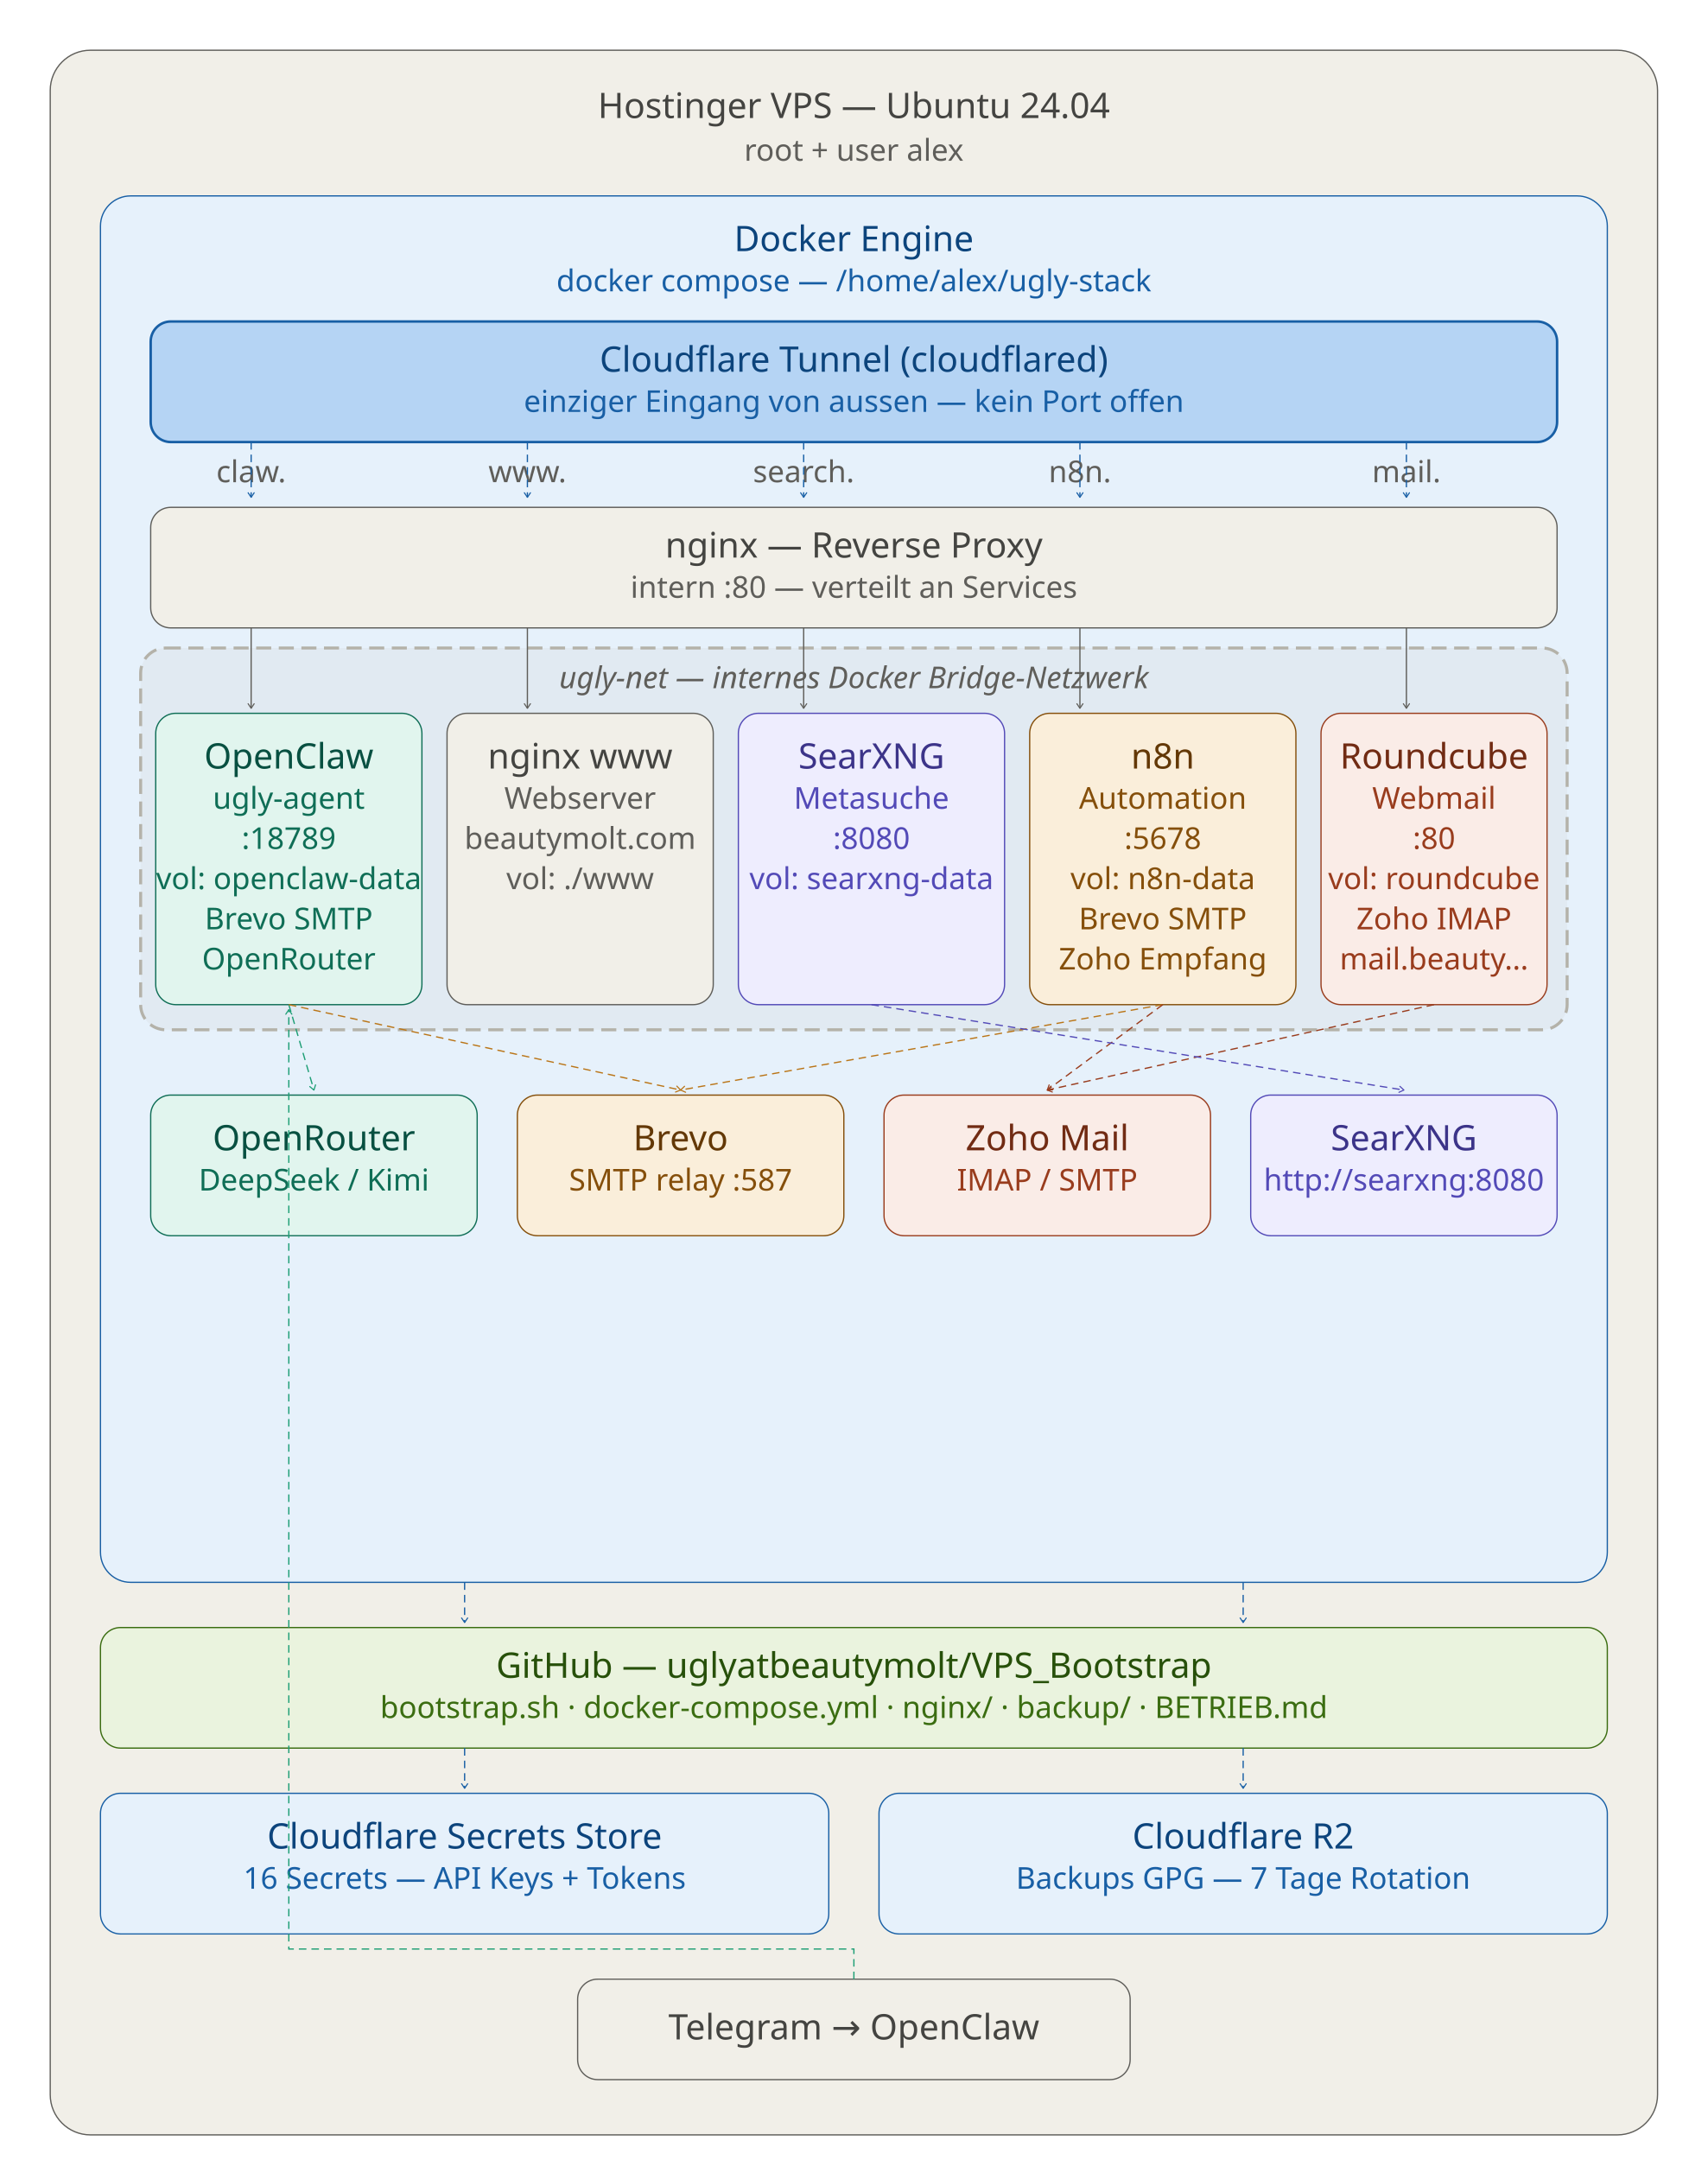
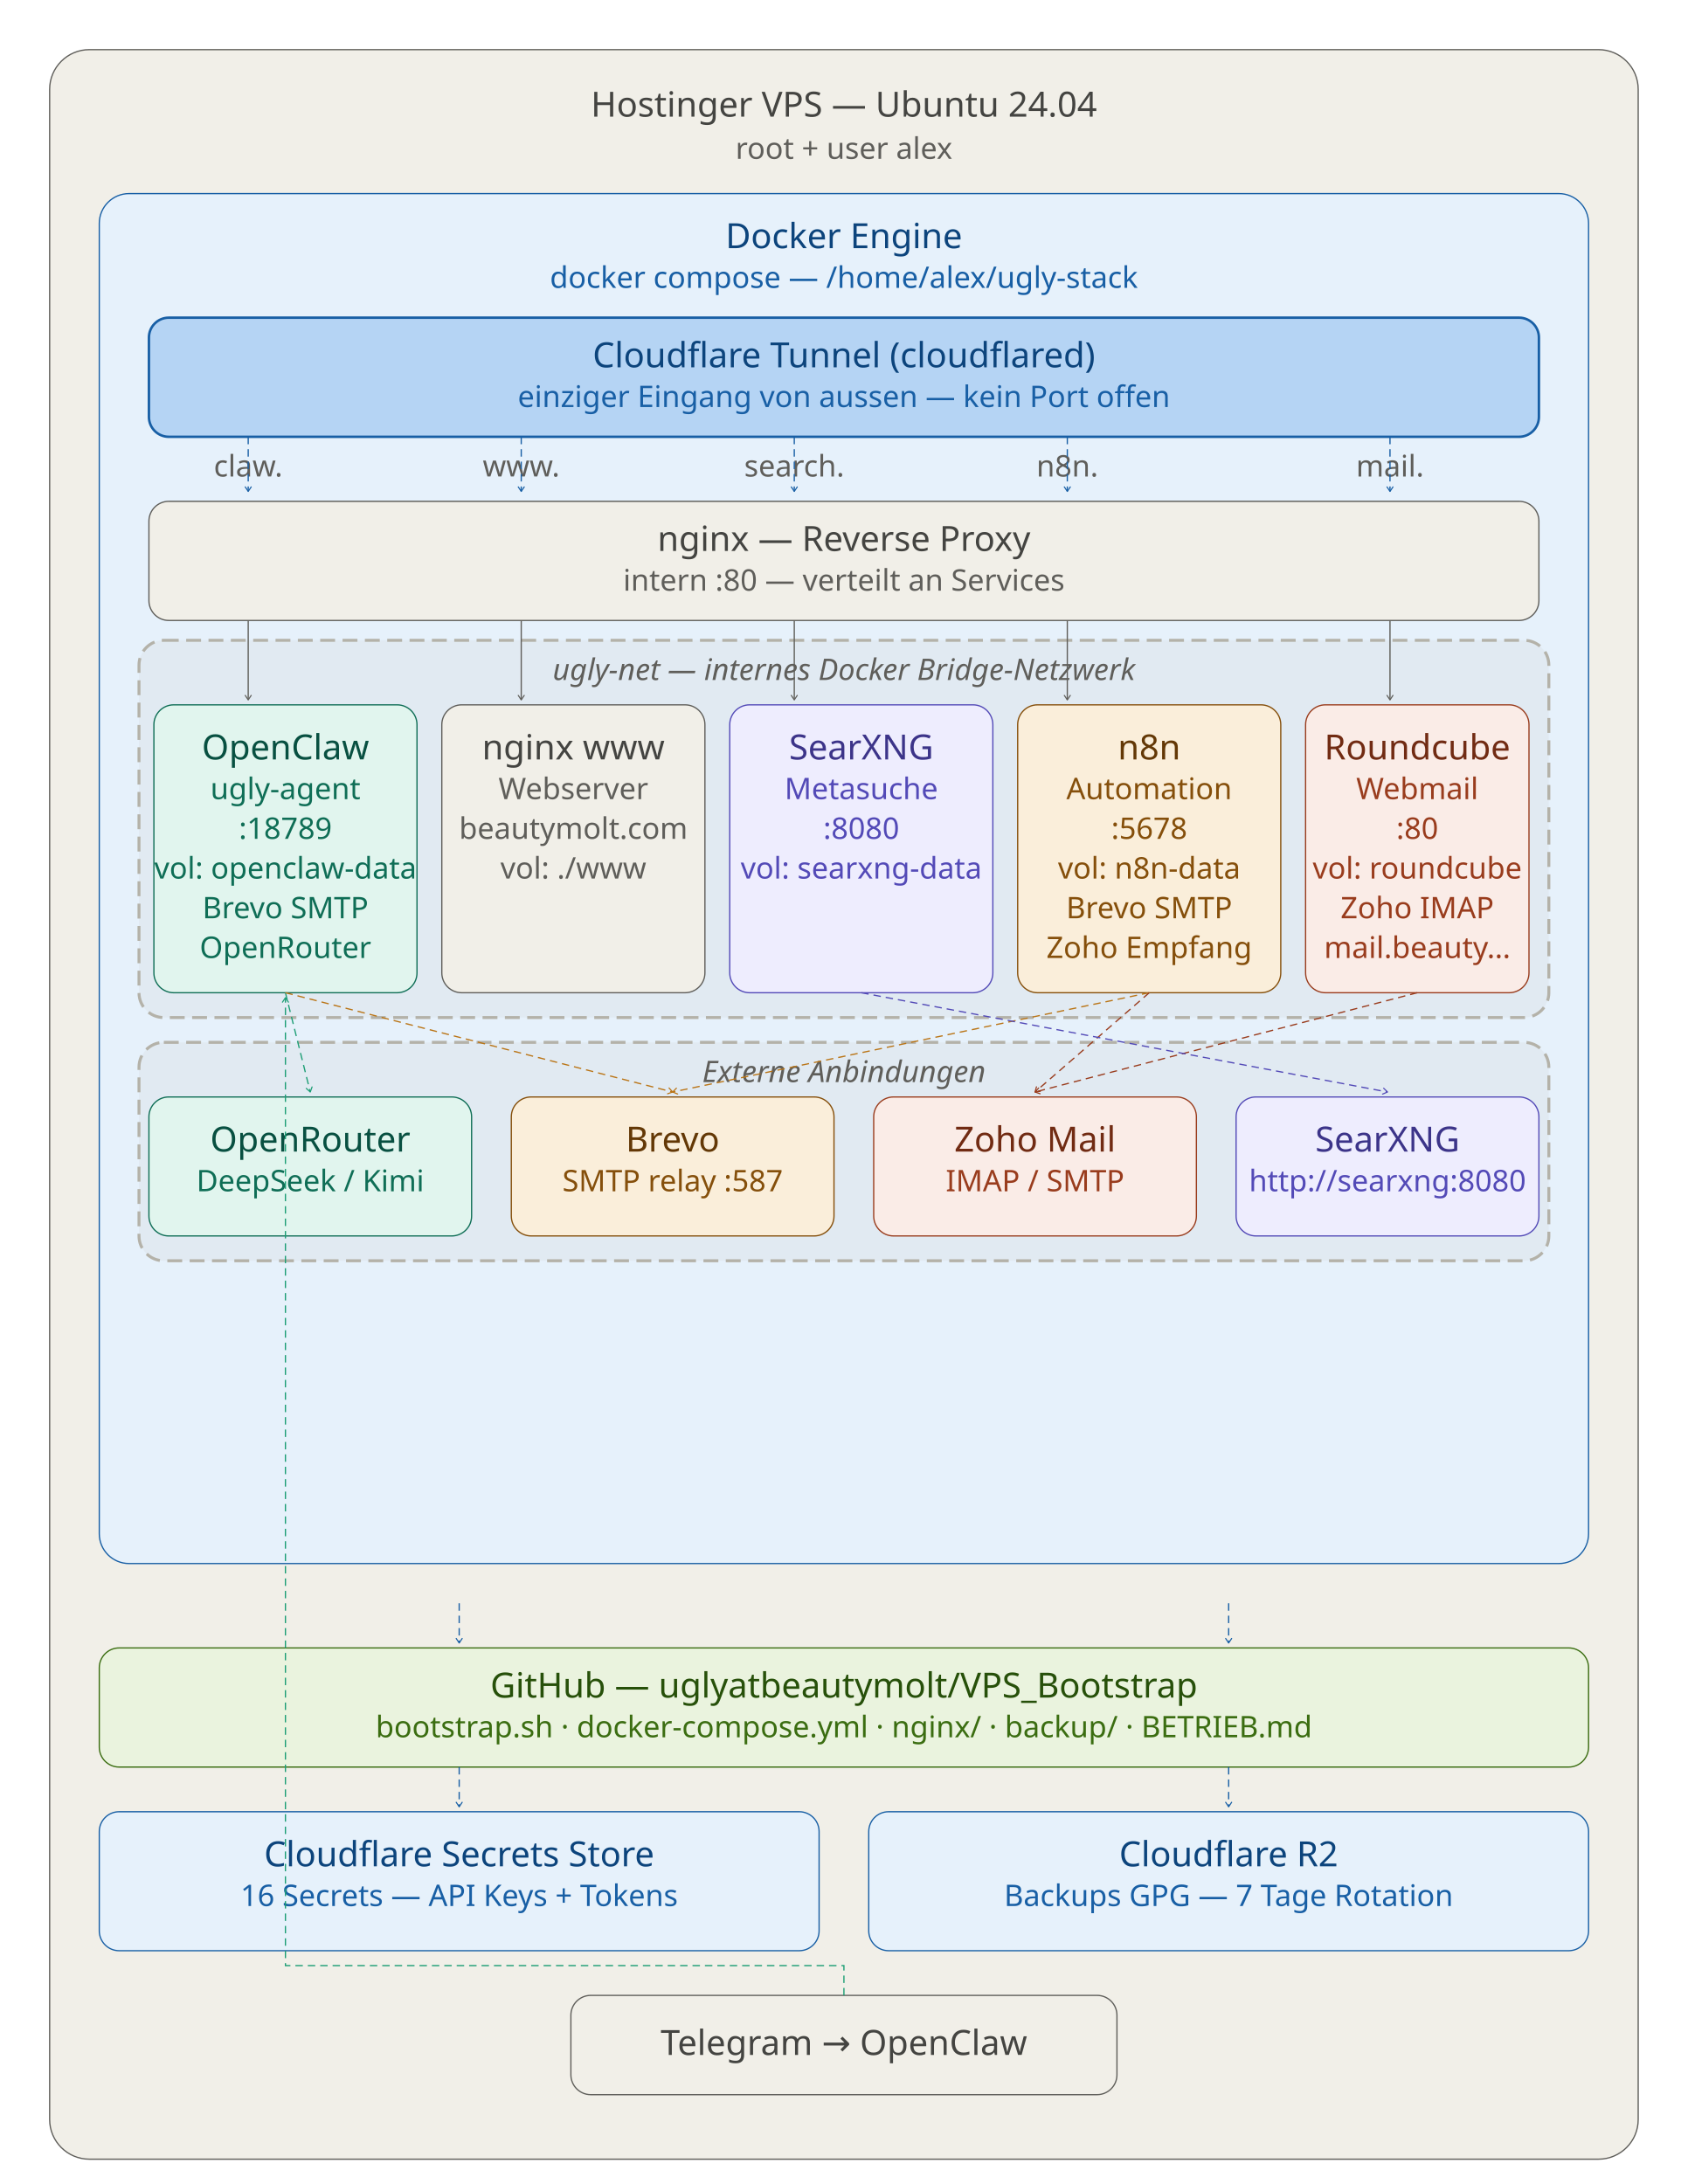
- <svg xmlns="http://www.w3.org/2000/svg" width="100%" viewBox="0 0 680 860" style="font-family: sans-serif;">
+ <svg xmlns="http://www.w3.org/2000/svg" width="100%" viewBox="0 0 680 880" style="font-family: sans-serif;">
  <defs>
    <style>
    .th { font-size: 14px; font-weight: 500; fill: #2C2C2A; }
    .ts { font-size: 12px; font-weight: 400; fill: #5F5E5A; }
    .c-gray-fill   { fill: #F1EFE8; stroke: #5F5E5A; }
    .c-blue-fill   { fill: #E6F1FB; stroke: #185FA5; }
    .c-blue-dark   { fill: #B5D4F4; stroke: #185FA5; }
    .c-teal-fill   { fill: #E1F5EE; stroke: #0F6E56; }
    .c-purple-fill { fill: #EEEDFE; stroke: #534AB7; }
    .c-amber-fill  { fill: #FAEEDA; stroke: #854F0B; }
    .c-coral-fill  { fill: #FAECE7; stroke: #993C1D; }
    .c-green-fill  { fill: #EAF3DE; stroke: #3B6D11; }
    .c-net-fill    { fill: rgba(180,178,169,0.10); stroke: #B4B2A9; }
    .th-blue   { fill: #0C447C; }
    .th-teal   { fill: #085041; }
    .th-purple { fill: #3C3489; }
    .th-amber  { fill: #633806; }
    .th-coral  { fill: #712B13; }
    .th-green  { fill: #27500A; }
    .th-gray   { fill: #444441; }
    .ts-blue   { fill: #185FA5; }
    .ts-teal   { fill: #0F6E56; }
    .ts-purple { fill: #534AB7; }
    .ts-amber  { fill: #854F0B; }
    .ts-coral  { fill: #993C1D; }
    .ts-green  { fill: #3B6D11; }
    .ts-gray   { fill: #5F5E5A; }
  </style>
    <marker id="a" viewBox="0 0 10 10" refX="8" refY="5" markerWidth="6" markerHeight="6" orient="auto-start-reverse">
      <path d="M2 1L8 5L2 9" fill="none" stroke="context-stroke" stroke-width="1.5" stroke-linecap="round" stroke-linejoin="round" />
    </marker>
  </defs>
-   <rect x="20" y="20" width="640" height="830" rx="16" class="c-gray-fill" stroke-width="0.5" />
+   <rect x="20" y="20" width="640" height="850" rx="16" class="c-gray-fill" stroke-width="0.5" />
  <text class="th th-gray" x="340" y="47" text-anchor="middle">Hostinger VPS — Ubuntu 24.04</text>
  <text class="ts ts-gray" x="340" y="64" text-anchor="middle">root + user alex</text>
  <rect x="40" y="78" width="600" height="552" rx="12" class="c-blue-fill" stroke-width="0.5" />
  <text class="th th-blue" x="340" y="100" text-anchor="middle">Docker Engine</text>
  <text class="ts ts-blue" x="340" y="116" text-anchor="middle">docker compose — /home/alex/ugly-stack</text>
  <rect x="60" y="128" width="560" height="48" class="c-blue-dark" rx="8" stroke-width="1" />
  <text class="th th-blue" x="340" y="148" text-anchor="middle">Cloudflare Tunnel (cloudflared)</text>
  <text class="ts ts-blue" x="340" y="164" text-anchor="middle">einziger Eingang von aussen — kein Port offen</text>
  <text class="ts ts-gray" x="100" y="192" text-anchor="middle">claw.</text>
  <text class="ts ts-gray" x="210" y="192" text-anchor="middle">www.</text>
  <text class="ts ts-gray" x="320" y="192" text-anchor="middle">search.</text>
  <text class="ts ts-gray" x="430" y="192" text-anchor="middle">n8n.</text>
  <text class="ts ts-gray" x="560" y="192" text-anchor="middle">mail.</text>
  <line x1="100" y1="176" x2="100" y2="198" stroke="#185FA5" stroke-width="0.5" stroke-dasharray="3 2" marker-end="url(#a)" />
  <line x1="210" y1="176" x2="210" y2="198" stroke="#185FA5" stroke-width="0.5" stroke-dasharray="3 2" marker-end="url(#a)" />
  <line x1="320" y1="176" x2="320" y2="198" stroke="#185FA5" stroke-width="0.5" stroke-dasharray="3 2" marker-end="url(#a)" />
  <line x1="430" y1="176" x2="430" y2="198" stroke="#185FA5" stroke-width="0.5" stroke-dasharray="3 2" marker-end="url(#a)" />
  <line x1="560" y1="176" x2="560" y2="198" stroke="#185FA5" stroke-width="0.5" stroke-dasharray="3 2" marker-end="url(#a)" />
  <rect x="60" y="202" width="560" height="48" rx="8" class="c-gray-fill" stroke-width="0.5" />
  <text class="th th-gray" x="340" y="222" text-anchor="middle">nginx — Reverse Proxy</text>
  <text class="ts ts-gray" x="340" y="238" text-anchor="middle">intern :80 — verteilt an Services</text>
  <rect x="56" y="258" width="568" height="152" rx="10" class="c-net-fill" stroke-width="1.2" stroke-dasharray="6 3" />
  <text class="ts ts-gray" x="340" y="274" text-anchor="middle" font-style="italic">ugly-net — internes Docker Bridge-Netzwerk</text>
  <line x1="100" y1="250" x2="100" y2="282" stroke="#5F5E5A" stroke-width="0.5" marker-end="url(#a)" />
  <line x1="210" y1="250" x2="210" y2="282" stroke="#5F5E5A" stroke-width="0.5" marker-end="url(#a)" />
  <line x1="320" y1="250" x2="320" y2="282" stroke="#5F5E5A" stroke-width="0.5" marker-end="url(#a)" />
  <line x1="430" y1="250" x2="430" y2="282" stroke="#5F5E5A" stroke-width="0.5" marker-end="url(#a)" />
  <line x1="560" y1="250" x2="560" y2="282" stroke="#5F5E5A" stroke-width="0.5" marker-end="url(#a)" />
  <rect x="62" y="284" width="106" height="116" rx="8" class="c-teal-fill" stroke-width="0.5" />
  <text class="th th-teal" x="115" y="306" text-anchor="middle">OpenClaw</text>
  <text class="ts ts-teal" x="115" y="322" text-anchor="middle">ugly-agent</text>
  <text class="ts ts-teal" x="115" y="338" text-anchor="middle">:18789</text>
  <text class="ts ts-teal" x="115" y="354" text-anchor="middle">vol: openclaw-data</text>
  <text class="ts ts-teal" x="115" y="370" text-anchor="middle">Brevo SMTP</text>
  <text class="ts ts-teal" x="115" y="386" text-anchor="middle">OpenRouter</text>
  <rect x="178" y="284" width="106" height="116" rx="8" class="c-gray-fill" stroke-width="0.5" />
  <text class="th th-gray" x="231" y="306" text-anchor="middle">nginx www</text>
  <text class="ts ts-gray" x="231" y="322" text-anchor="middle">Webserver</text>
  <text class="ts ts-gray" x="231" y="338" text-anchor="middle">beautymolt.com</text>
  <text class="ts ts-gray" x="231" y="354" text-anchor="middle">vol: ./www</text>
  <rect x="294" y="284" width="106" height="116" rx="8" class="c-purple-fill" stroke-width="0.5" />
  <text class="th th-purple" x="347" y="306" text-anchor="middle">SearXNG</text>
  <text class="ts ts-purple" x="347" y="322" text-anchor="middle">Metasuche</text>
  <text class="ts ts-purple" x="347" y="338" text-anchor="middle">:8080</text>
  <text class="ts ts-purple" x="347" y="354" text-anchor="middle">vol: searxng-data</text>
  <rect x="410" y="284" width="106" height="116" rx="8" class="c-amber-fill" stroke-width="0.5" />
  <text class="th th-amber" x="463" y="306" text-anchor="middle">n8n</text>
  <text class="ts ts-amber" x="463" y="322" text-anchor="middle">Automation</text>
  <text class="ts ts-amber" x="463" y="338" text-anchor="middle">:5678</text>
  <text class="ts ts-amber" x="463" y="354" text-anchor="middle">vol: n8n-data</text>
  <text class="ts ts-amber" x="463" y="370" text-anchor="middle">Brevo SMTP</text>
  <text class="ts ts-amber" x="463" y="386" text-anchor="middle">Zoho Empfang</text>
  <rect x="526" y="284" width="90" height="116" rx="8" class="c-coral-fill" stroke-width="0.5" />
  <text class="th th-coral" x="571" y="306" text-anchor="middle">Roundcube</text>
  <text class="ts ts-coral" x="571" y="322" text-anchor="middle">Webmail</text>
  <text class="ts ts-coral" x="571" y="338" text-anchor="middle">:80</text>
  <text class="ts ts-coral" x="571" y="354" text-anchor="middle">vol: roundcube</text>
  <text class="ts ts-coral" x="571" y="370" text-anchor="middle">Zoho IMAP</text>
  <text class="ts ts-coral" x="571" y="386" text-anchor="middle">mail.beauty…</text>
-   <rect x="60" y="436" width="130" height="56" rx="8" class="c-teal-fill" stroke-width="0.5" />
-   <text class="th th-teal" x="125" y="458" text-anchor="middle">OpenRouter</text>
-   <text class="ts ts-teal" x="125" y="474" text-anchor="middle">DeepSeek / Kimi</text>
-   <rect x="206" y="436" width="130" height="56" rx="8" class="c-amber-fill" stroke-width="0.5" />
-   <text class="th th-amber" x="271" y="458" text-anchor="middle">Brevo</text>
-   <text class="ts ts-amber" x="271" y="474" text-anchor="middle">SMTP relay :587</text>
-   <rect x="352" y="436" width="130" height="56" rx="8" class="c-coral-fill" stroke-width="0.5" />
-   <text class="th th-coral" x="417" y="458" text-anchor="middle">Zoho Mail</text>
-   <text class="ts ts-coral" x="417" y="474" text-anchor="middle">IMAP / SMTP</text>
-   <rect x="498" y="436" width="122" height="56" rx="8" class="c-purple-fill" stroke-width="0.5" />
-   <text class="th th-purple" x="559" y="458" text-anchor="middle">SearXNG</text>
-   <text class="ts ts-purple" x="559" y="474" text-anchor="middle">http://searxng:8080</text>
-   <line x1="115" y1="400" x2="125" y2="434" stroke="#1D9E75" stroke-width="0.5" stroke-dasharray="3 2" marker-end="url(#a)" />
-   <line x1="115" y1="400" x2="271" y2="434" stroke="#BA7517" stroke-width="0.5" stroke-dasharray="3 2" marker-end="url(#a)" />
-   <line x1="463" y1="400" x2="271" y2="434" stroke="#BA7517" stroke-width="0.5" stroke-dasharray="3 2" marker-end="url(#a)" />
-   <line x1="463" y1="400" x2="417" y2="434" stroke="#993C1D" stroke-width="0.5" stroke-dasharray="3 2" marker-end="url(#a)" />
-   <line x1="571" y1="400" x2="417" y2="434" stroke="#993C1D" stroke-width="0.5" stroke-dasharray="3 2" marker-end="url(#a)" />
-   <line x1="347" y1="400" x2="559" y2="434" stroke="#534AB7" stroke-width="0.5" stroke-dasharray="3 2" marker-end="url(#a)" />
-   <rect x="40" y="648" width="600" height="48" rx="8" class="c-green-fill" stroke-width="0.5" />
-   <text class="th th-green" x="340" y="668" text-anchor="middle">GitHub — uglyatbeautymolt/VPS_Bootstrap</text>
-   <text class="ts ts-green" x="340" y="684" text-anchor="middle">bootstrap.sh · docker-compose.yml · nginx/ · backup/ · BETRIEB.md</text>
-   <rect x="40" y="714" width="290" height="56" rx="8" class="c-blue-fill" stroke-width="0.5" />
-   <text class="th th-blue" x="185" y="736" text-anchor="middle">Cloudflare Secrets Store</text>
-   <text class="ts ts-blue" x="185" y="752" text-anchor="middle">16 Secrets — API Keys + Tokens</text>
-   <rect x="350" y="714" width="290" height="56" rx="8" class="c-blue-fill" stroke-width="0.5" />
-   <text class="th th-blue" x="495" y="736" text-anchor="middle">Cloudflare R2</text>
-   <text class="ts ts-blue" x="495" y="752" text-anchor="middle">Backups GPG — 7 Tage Rotation</text>
-   <line x1="185" y1="630" x2="185" y2="646" stroke="#185FA5" stroke-width="0.5" stroke-dasharray="3 2" marker-end="url(#a)" />
-   <line x1="495" y1="630" x2="495" y2="646" stroke="#185FA5" stroke-width="0.5" stroke-dasharray="3 2" marker-end="url(#a)" />
-   <line x1="185" y1="696" x2="185" y2="712" stroke="#185FA5" stroke-width="0.5" stroke-dasharray="3 2" marker-end="url(#a)" />
-   <line x1="495" y1="696" x2="495" y2="712" stroke="#185FA5" stroke-width="0.5" stroke-dasharray="3 2" marker-end="url(#a)" />
-   <rect x="230" y="788" width="220" height="40" rx="8" class="c-gray-fill" stroke-width="0.5" />
-   <text class="th th-gray" x="340" y="812" text-anchor="middle">Telegram → OpenClaw</text>
-   <path d="M340 788 L340 776 L115 776 L115 402" fill="none" stroke="#1D9E75" stroke-width="0.5" stroke-dasharray="3 2" marker-end="url(#a)" />
+   <rect x="56" y="420" width="568" height="88" rx="10" class="c-net-fill" stroke-width="1.2" stroke-dasharray="6 3" />
+   <text class="ts ts-gray" x="340" y="436" text-anchor="middle" font-style="italic">Externe Anbindungen</text>
+   <rect x="60" y="442" width="130" height="56" rx="8" class="c-teal-fill" stroke-width="0.5" />
+   <text class="th th-teal" x="125" y="464" text-anchor="middle">OpenRouter</text>
+   <text class="ts ts-teal" x="125" y="480" text-anchor="middle">DeepSeek / Kimi</text>
+   <rect x="206" y="442" width="130" height="56" rx="8" class="c-amber-fill" stroke-width="0.5" />
+   <text class="th th-amber" x="271" y="464" text-anchor="middle">Brevo</text>
+   <text class="ts ts-amber" x="271" y="480" text-anchor="middle">SMTP relay :587</text>
+   <rect x="352" y="442" width="130" height="56" rx="8" class="c-coral-fill" stroke-width="0.5" />
+   <text class="th th-coral" x="417" y="464" text-anchor="middle">Zoho Mail</text>
+   <text class="ts ts-coral" x="417" y="480" text-anchor="middle">IMAP / SMTP</text>
+   <rect x="498" y="442" width="122" height="56" rx="8" class="c-purple-fill" stroke-width="0.5" />
+   <text class="th th-purple" x="559" y="464" text-anchor="middle">SearXNG</text>
+   <text class="ts ts-purple" x="559" y="480" text-anchor="middle">http://searxng:8080</text>
+   <line x1="115" y1="400" x2="125" y2="440" stroke="#1D9E75" stroke-width="0.5" stroke-dasharray="3 2" marker-end="url(#a)" />
+   <line x1="115" y1="400" x2="271" y2="440" stroke="#BA7517" stroke-width="0.5" stroke-dasharray="3 2" marker-end="url(#a)" />
+   <line x1="463" y1="400" x2="271" y2="440" stroke="#BA7517" stroke-width="0.5" stroke-dasharray="3 2" marker-end="url(#a)" />
+   <line x1="463" y1="400" x2="417" y2="440" stroke="#993C1D" stroke-width="0.5" stroke-dasharray="3 2" marker-end="url(#a)" />
+   <line x1="571" y1="400" x2="417" y2="440" stroke="#993C1D" stroke-width="0.5" stroke-dasharray="3 2" marker-end="url(#a)" />
+   <line x1="347" y1="400" x2="559" y2="440" stroke="#534AB7" stroke-width="0.5" stroke-dasharray="3 2" marker-end="url(#a)" />
+   <rect x="40" y="664" width="600" height="48" rx="8" class="c-green-fill" stroke-width="0.5" />
+   <text class="th th-green" x="340" y="684" text-anchor="middle">GitHub — uglyatbeautymolt/VPS_Bootstrap</text>
+   <text class="ts ts-green" x="340" y="700" text-anchor="middle">bootstrap.sh · docker-compose.yml · nginx/ · backup/ · BETRIEB.md</text>
+   <rect x="40" y="730" width="290" height="56" rx="8" class="c-blue-fill" stroke-width="0.5" />
+   <text class="th th-blue" x="185" y="752" text-anchor="middle">Cloudflare Secrets Store</text>
+   <text class="ts ts-blue" x="185" y="768" text-anchor="middle">16 Secrets — API Keys + Tokens</text>
+   <rect x="350" y="730" width="290" height="56" rx="8" class="c-blue-fill" stroke-width="0.5" />
+   <text class="th th-blue" x="495" y="752" text-anchor="middle">Cloudflare R2</text>
+   <text class="ts ts-blue" x="495" y="768" text-anchor="middle">Backups GPG — 7 Tage Rotation</text>
+   <line x1="185" y1="646" x2="185" y2="662" stroke="#185FA5" stroke-width="0.5" stroke-dasharray="3 2" marker-end="url(#a)" />
+   <line x1="495" y1="646" x2="495" y2="662" stroke="#185FA5" stroke-width="0.5" stroke-dasharray="3 2" marker-end="url(#a)" />
+   <line x1="185" y1="712" x2="185" y2="728" stroke="#185FA5" stroke-width="0.5" stroke-dasharray="3 2" marker-end="url(#a)" />
+   <line x1="495" y1="712" x2="495" y2="728" stroke="#185FA5" stroke-width="0.5" stroke-dasharray="3 2" marker-end="url(#a)" />
+   <rect x="230" y="804" width="220" height="40" rx="8" class="c-gray-fill" stroke-width="0.5" />
+   <text class="th th-gray" x="340" y="828" text-anchor="middle">Telegram → OpenClaw</text>
+   <path d="M340 804 L340 792 L115 792 L115 402" fill="none" stroke="#1D9E75" stroke-width="0.5" stroke-dasharray="3 2" marker-end="url(#a)" />
</svg>
